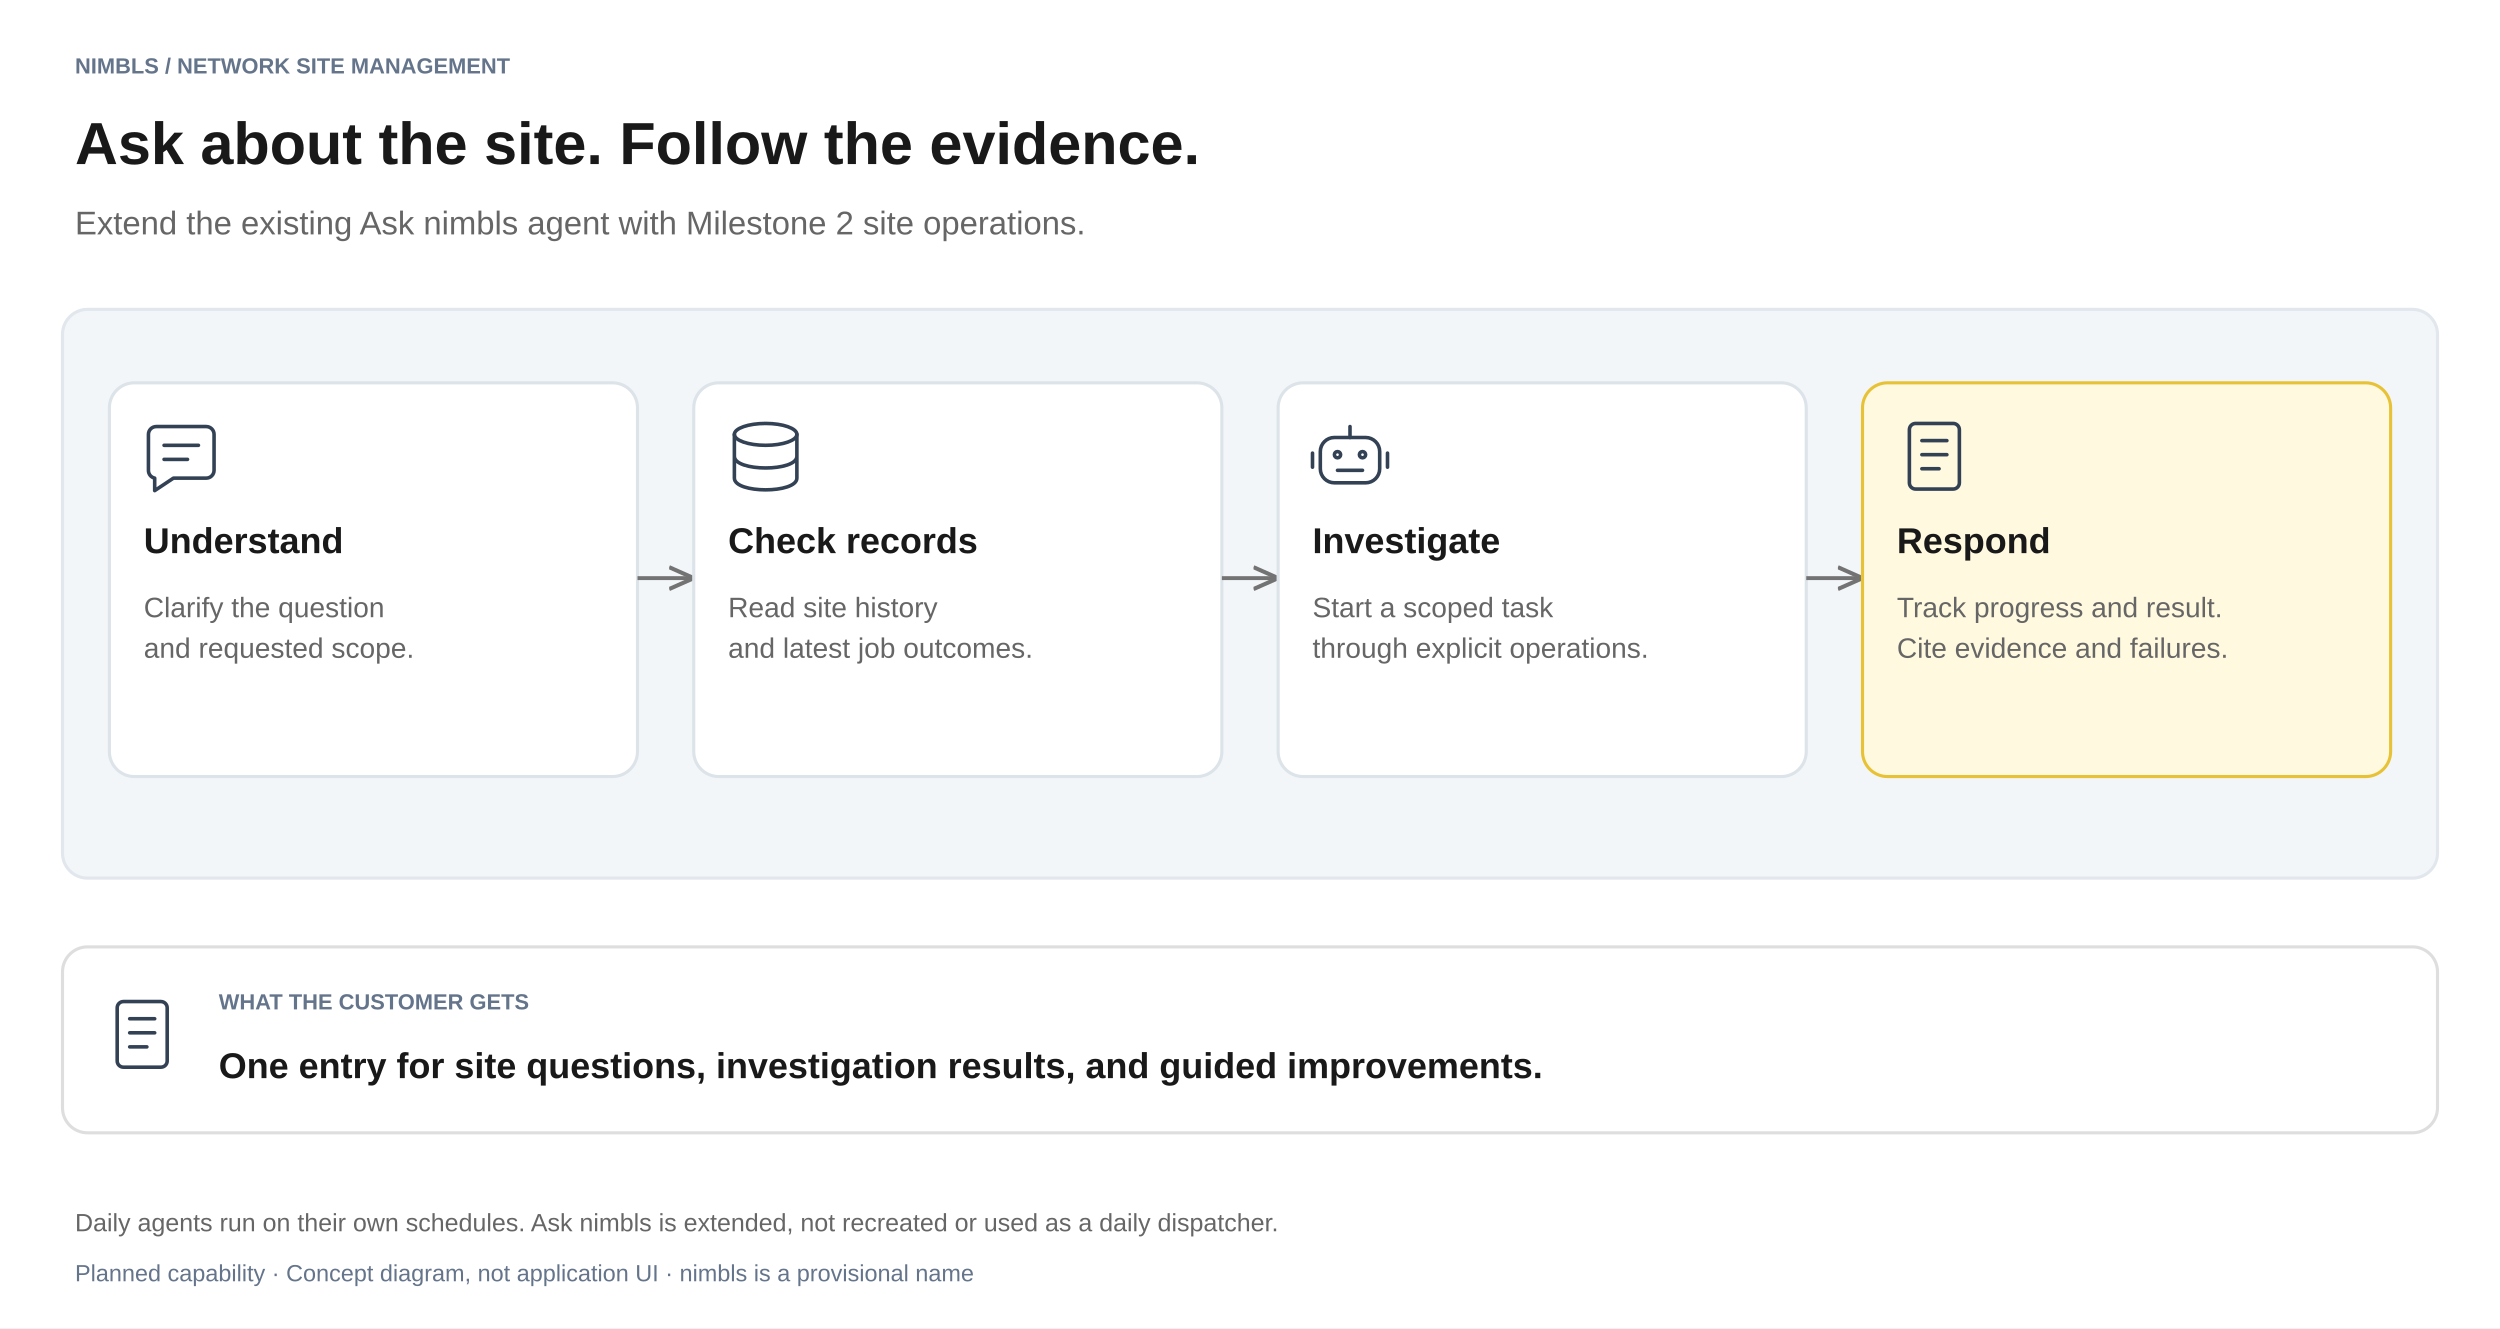
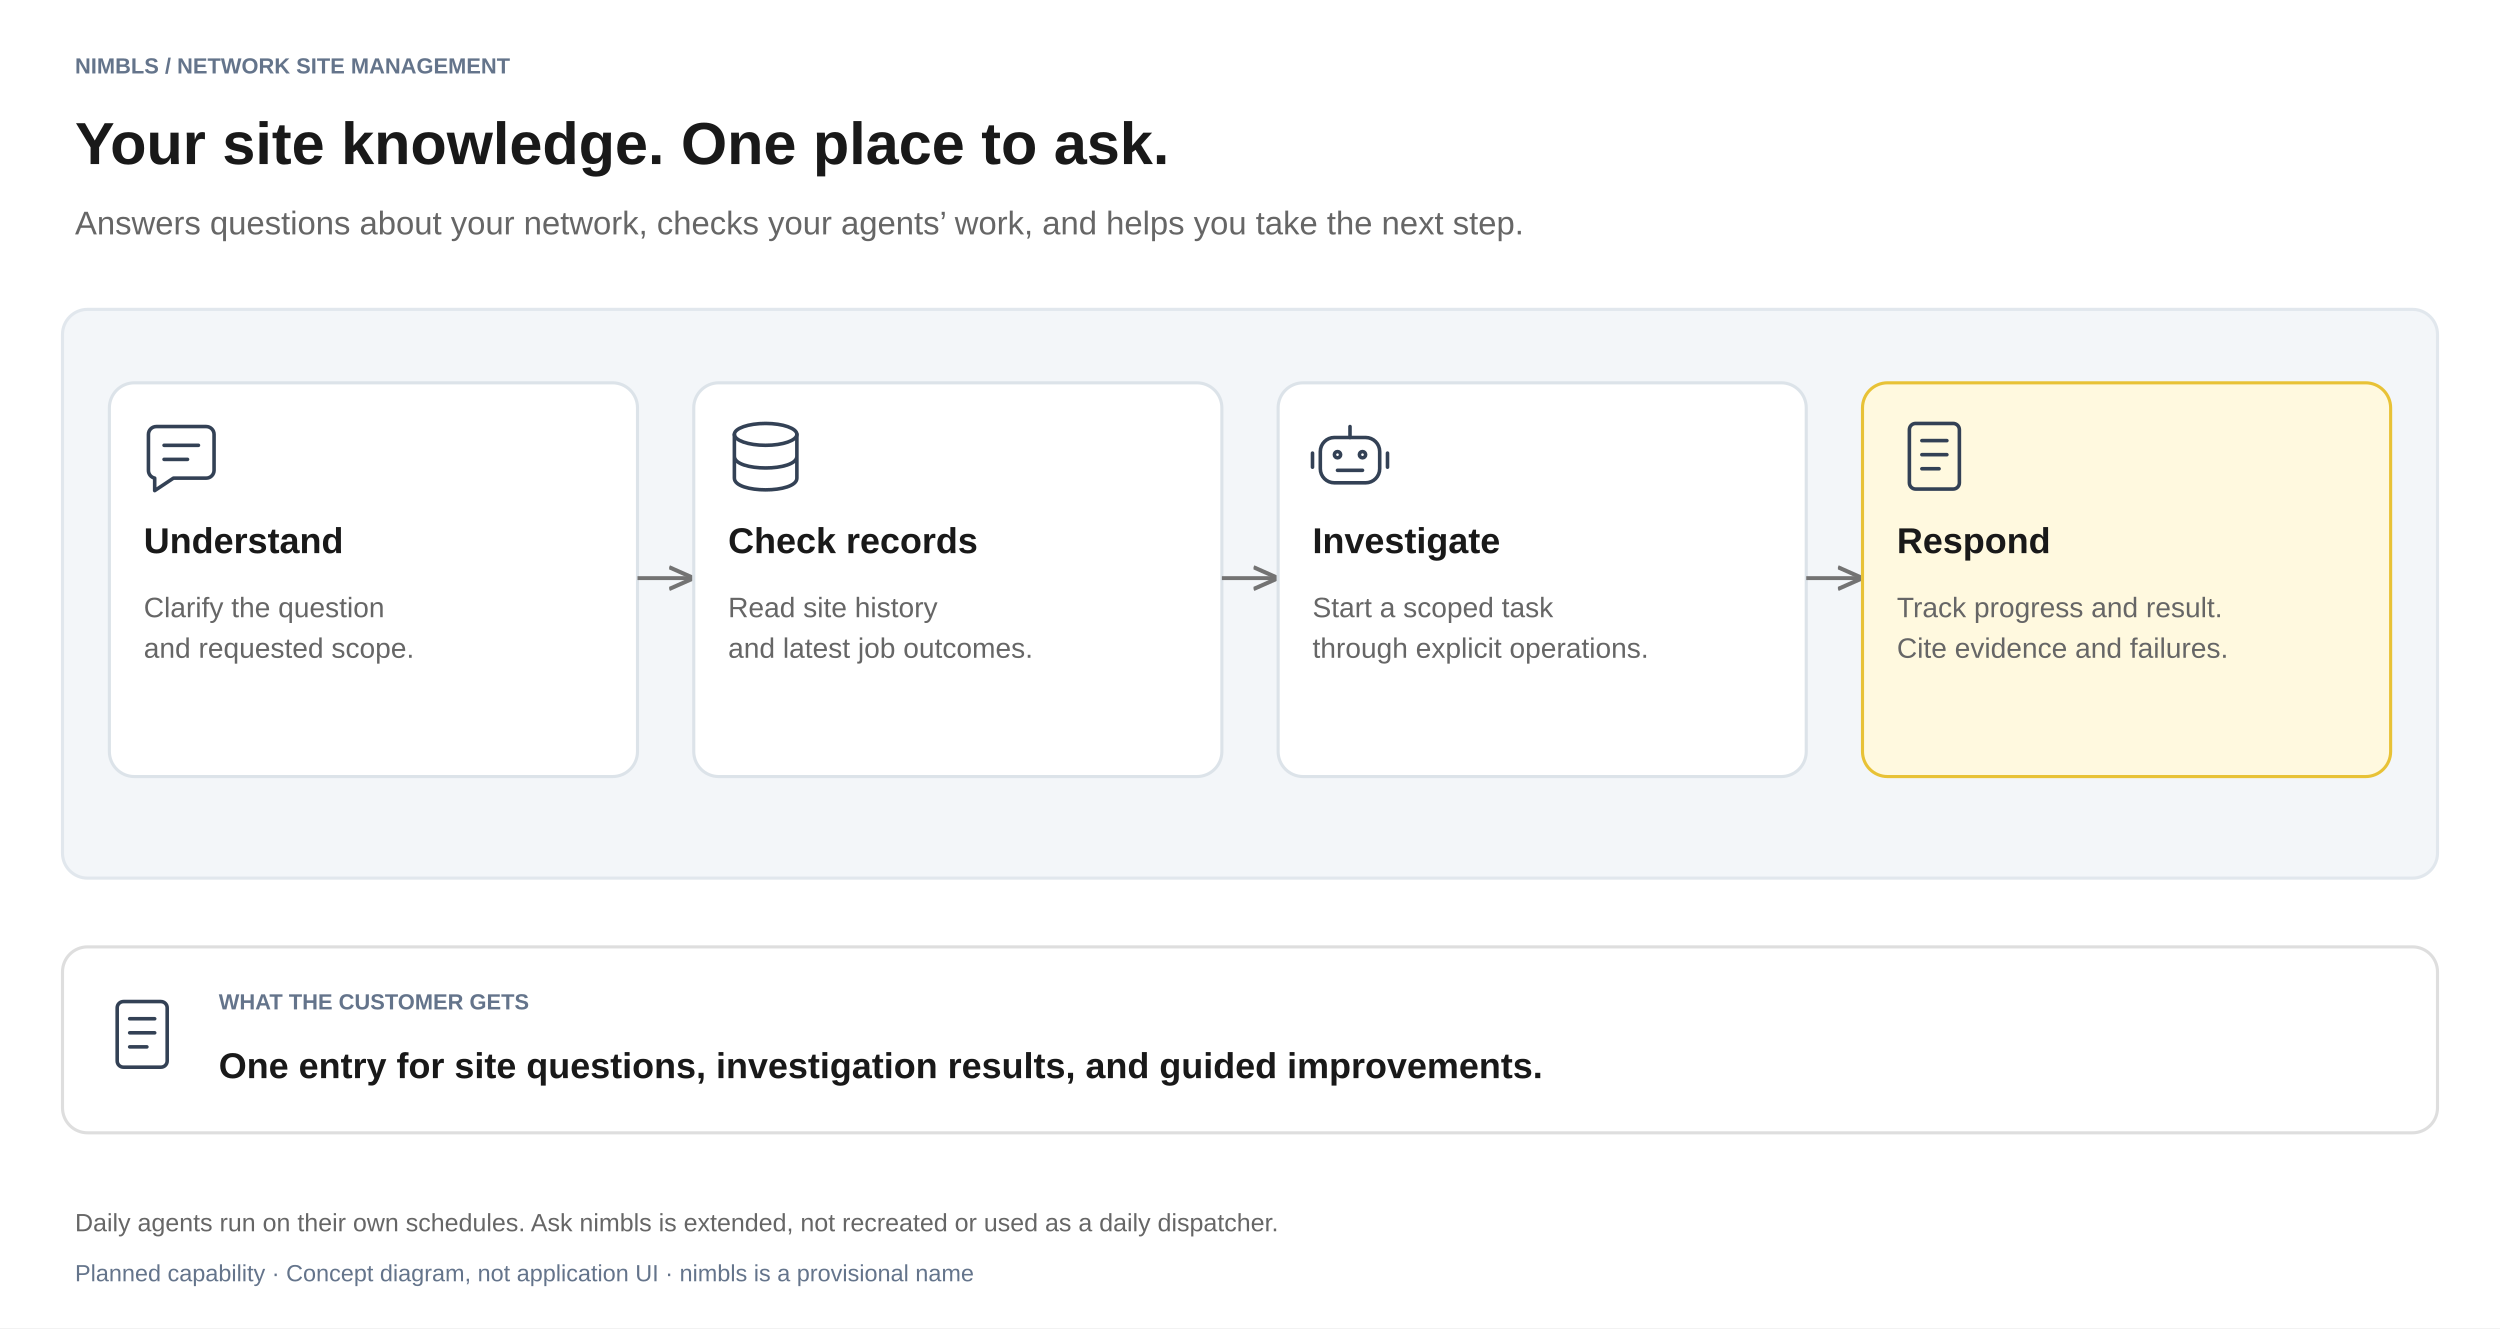
<svg xmlns="http://www.w3.org/2000/svg" width="1600" height="850" viewBox="0 0 1600 850" role="img" aria-labelledby="title">
  <defs>
    <marker id="arrow" viewBox="0 0 10 10" refX="9" refY="5" markerWidth="7" markerHeight="7" orient="auto">
      <path d="M0 1L9 5L0 9" fill="none" stroke="#737373" stroke-width="1.5" />
    </marker>
    <marker id="back" viewBox="0 0 10 10" refX="1" refY="5" markerWidth="7" markerHeight="7" orient="auto">
      <path d="M9 1L1 5L9 9" fill="none" stroke="#737373" stroke-width="1.5" />
    </marker>
  </defs>
  <rect width="1600" height="850" fill="white" />
  <g font-family="Arial,Helvetica,sans-serif">
    <text x="48" y="47" font-size="14" fill="#64748b" font-weight="700">NIMBLS / NETWORK SITE MANAGEMENT</text>
-     <text x="48" y="105" font-size="38" fill="#191919" font-weight="700">Ask about the site. Follow the evidence.</text>
-     <text x="48" y="150" font-size="21" fill="#666" font-weight="400">Extend the existing Ask nimbls agent with Milestone 2 site operations.</text>
+     <text x="48" y="105" font-size="38" fill="#191919" font-weight="700">Your site knowledge. One place to ask.</text>
+     <text x="48" y="150" font-size="21" fill="#666" font-weight="400">Answers questions about your network, checks your agents’ work, and helps you take the next step.</text>
    <rect x="40" y="198" width="1520" height="364" rx="16" fill="#f3f6f9" stroke="#e1e7ed" stroke-width="2" />
    <rect x="70.0" y="245" width="338.0" height="252" rx="16" fill="#fff" stroke="#dce3e9" stroke-width="2" />
    <g transform="translate(92.0 268) scale(1)" fill="none" stroke="#334155" stroke-width="2.3" stroke-linecap="round" stroke-linejoin="round">
      <path d="M8 5h32a5 5 0 0 1 5 5v23a5 5 0 0 1-5 5H19L7 46v-8a5 5 0 0 1-4-5V10a5 5 0 0 1 5-5Z" />
      <path d="M13 17h22M13 26h15" />
    </g>
    <text x="92.0" y="354" font-size="23" fill="#191919" font-weight="700">Understand</text>
    <text x="92.0" y="395" font-size="18" fill="#666" font-weight="400">Clarify the question</text>
    <text x="92.0" y="421" font-size="18" fill="#666" font-weight="400">and requested scope.</text>
    <path d="M408.0 370h36" fill="none" stroke="#737373" stroke-width="2.5" marker-end="url(#arrow)" />
    <rect x="444.0" y="245" width="338.0" height="252" rx="16" fill="#fff" stroke="#dce3e9" stroke-width="2" />
    <g transform="translate(466.0 268) scale(1)" fill="none" stroke="#334155" stroke-width="2.3" stroke-linecap="round" stroke-linejoin="round">
      <ellipse cx="24" cy="10" rx="20" ry="7" />
      <path d="M4 10v28c0 10 40 10 40 0V10M4 24c0 10 40 10 40 0" />
    </g>
    <text x="466.0" y="354" font-size="23" fill="#191919" font-weight="700">Check records</text>
    <text x="466.0" y="395" font-size="18" fill="#666" font-weight="400">Read site history</text>
    <text x="466.0" y="421" font-size="18" fill="#666" font-weight="400">and latest job outcomes.</text>
    <path d="M782.0 370h36" fill="none" stroke="#737373" stroke-width="2.5" marker-end="url(#arrow)" />
    <rect x="818.0" y="245" width="338.0" height="252" rx="16" fill="#fff" stroke="#dce3e9" stroke-width="2" />
    <g transform="translate(840.0 268) scale(1)" fill="none" stroke="#334155" stroke-width="2.3" stroke-linecap="round" stroke-linejoin="round">
      <rect x="5" y="12" width="38" height="29" rx="9" />
      <path d="M24 5v7M0 22v9m48-9v9M16 33h16" />
      <circle cx="16" cy="23" r="2" />
      <circle cx="32" cy="23" r="2" />
    </g>
    <text x="840.0" y="354" font-size="23" fill="#191919" font-weight="700">Investigate</text>
    <text x="840.0" y="395" font-size="18" fill="#666" font-weight="400">Start a scoped task</text>
    <text x="840.0" y="421" font-size="18" fill="#666" font-weight="400">through explicit operations.</text>
    <path d="M1156.0 370h36" fill="none" stroke="#737373" stroke-width="2.5" marker-end="url(#arrow)" />
    <rect x="1192.0" y="245" width="338.0" height="252" rx="16" fill="#fff9df" stroke="#e8c236" stroke-width="2" />
    <g transform="translate(1214.0 268) scale(1)" fill="none" stroke="#334155" stroke-width="2.3" stroke-linecap="round" stroke-linejoin="round">
      <rect x="8" y="3" width="32" height="42" rx="4" />
      <path d="M16 14h16M16 23h16M16 32h11" />
    </g>
    <text x="1214.0" y="354" font-size="23" fill="#191919" font-weight="700">Respond</text>
    <text x="1214.0" y="395" font-size="18" fill="#666" font-weight="400">Track progress and result.</text>
    <text x="1214.0" y="421" font-size="18" fill="#666" font-weight="400">Cite evidence and failures.</text>
    <rect x="40" y="606" width="1520" height="119" rx="16" fill="#fff" stroke="#dedede" stroke-width="2" />
    <g transform="translate(67 638) scale(1)" fill="none" stroke="#334155" stroke-width="2.3" stroke-linecap="round" stroke-linejoin="round">
      <rect x="8" y="3" width="32" height="42" rx="4" />
      <path d="M16 14h16M16 23h16M16 32h11" />
    </g>
    <text x="140" y="646" font-size="14" fill="#64748b" font-weight="700">WHAT THE CUSTOMER GETS</text>
    <text x="140" y="690" font-size="23" fill="#191919" font-weight="700">One entry for site questions, investigation results, and guided improvements.</text>
    <text x="48" y="788" font-size="16" fill="#666" font-weight="400">Daily agents run on their own schedules. Ask nimbls is extended, not recreated or used as a daily dispatcher.</text>
    <text x="48" y="820" font-size="15" fill="#64748b" font-weight="400">Planned capability · Concept diagram, not application UI · nimbls is a provisional name</text>
  </g>
</svg>
